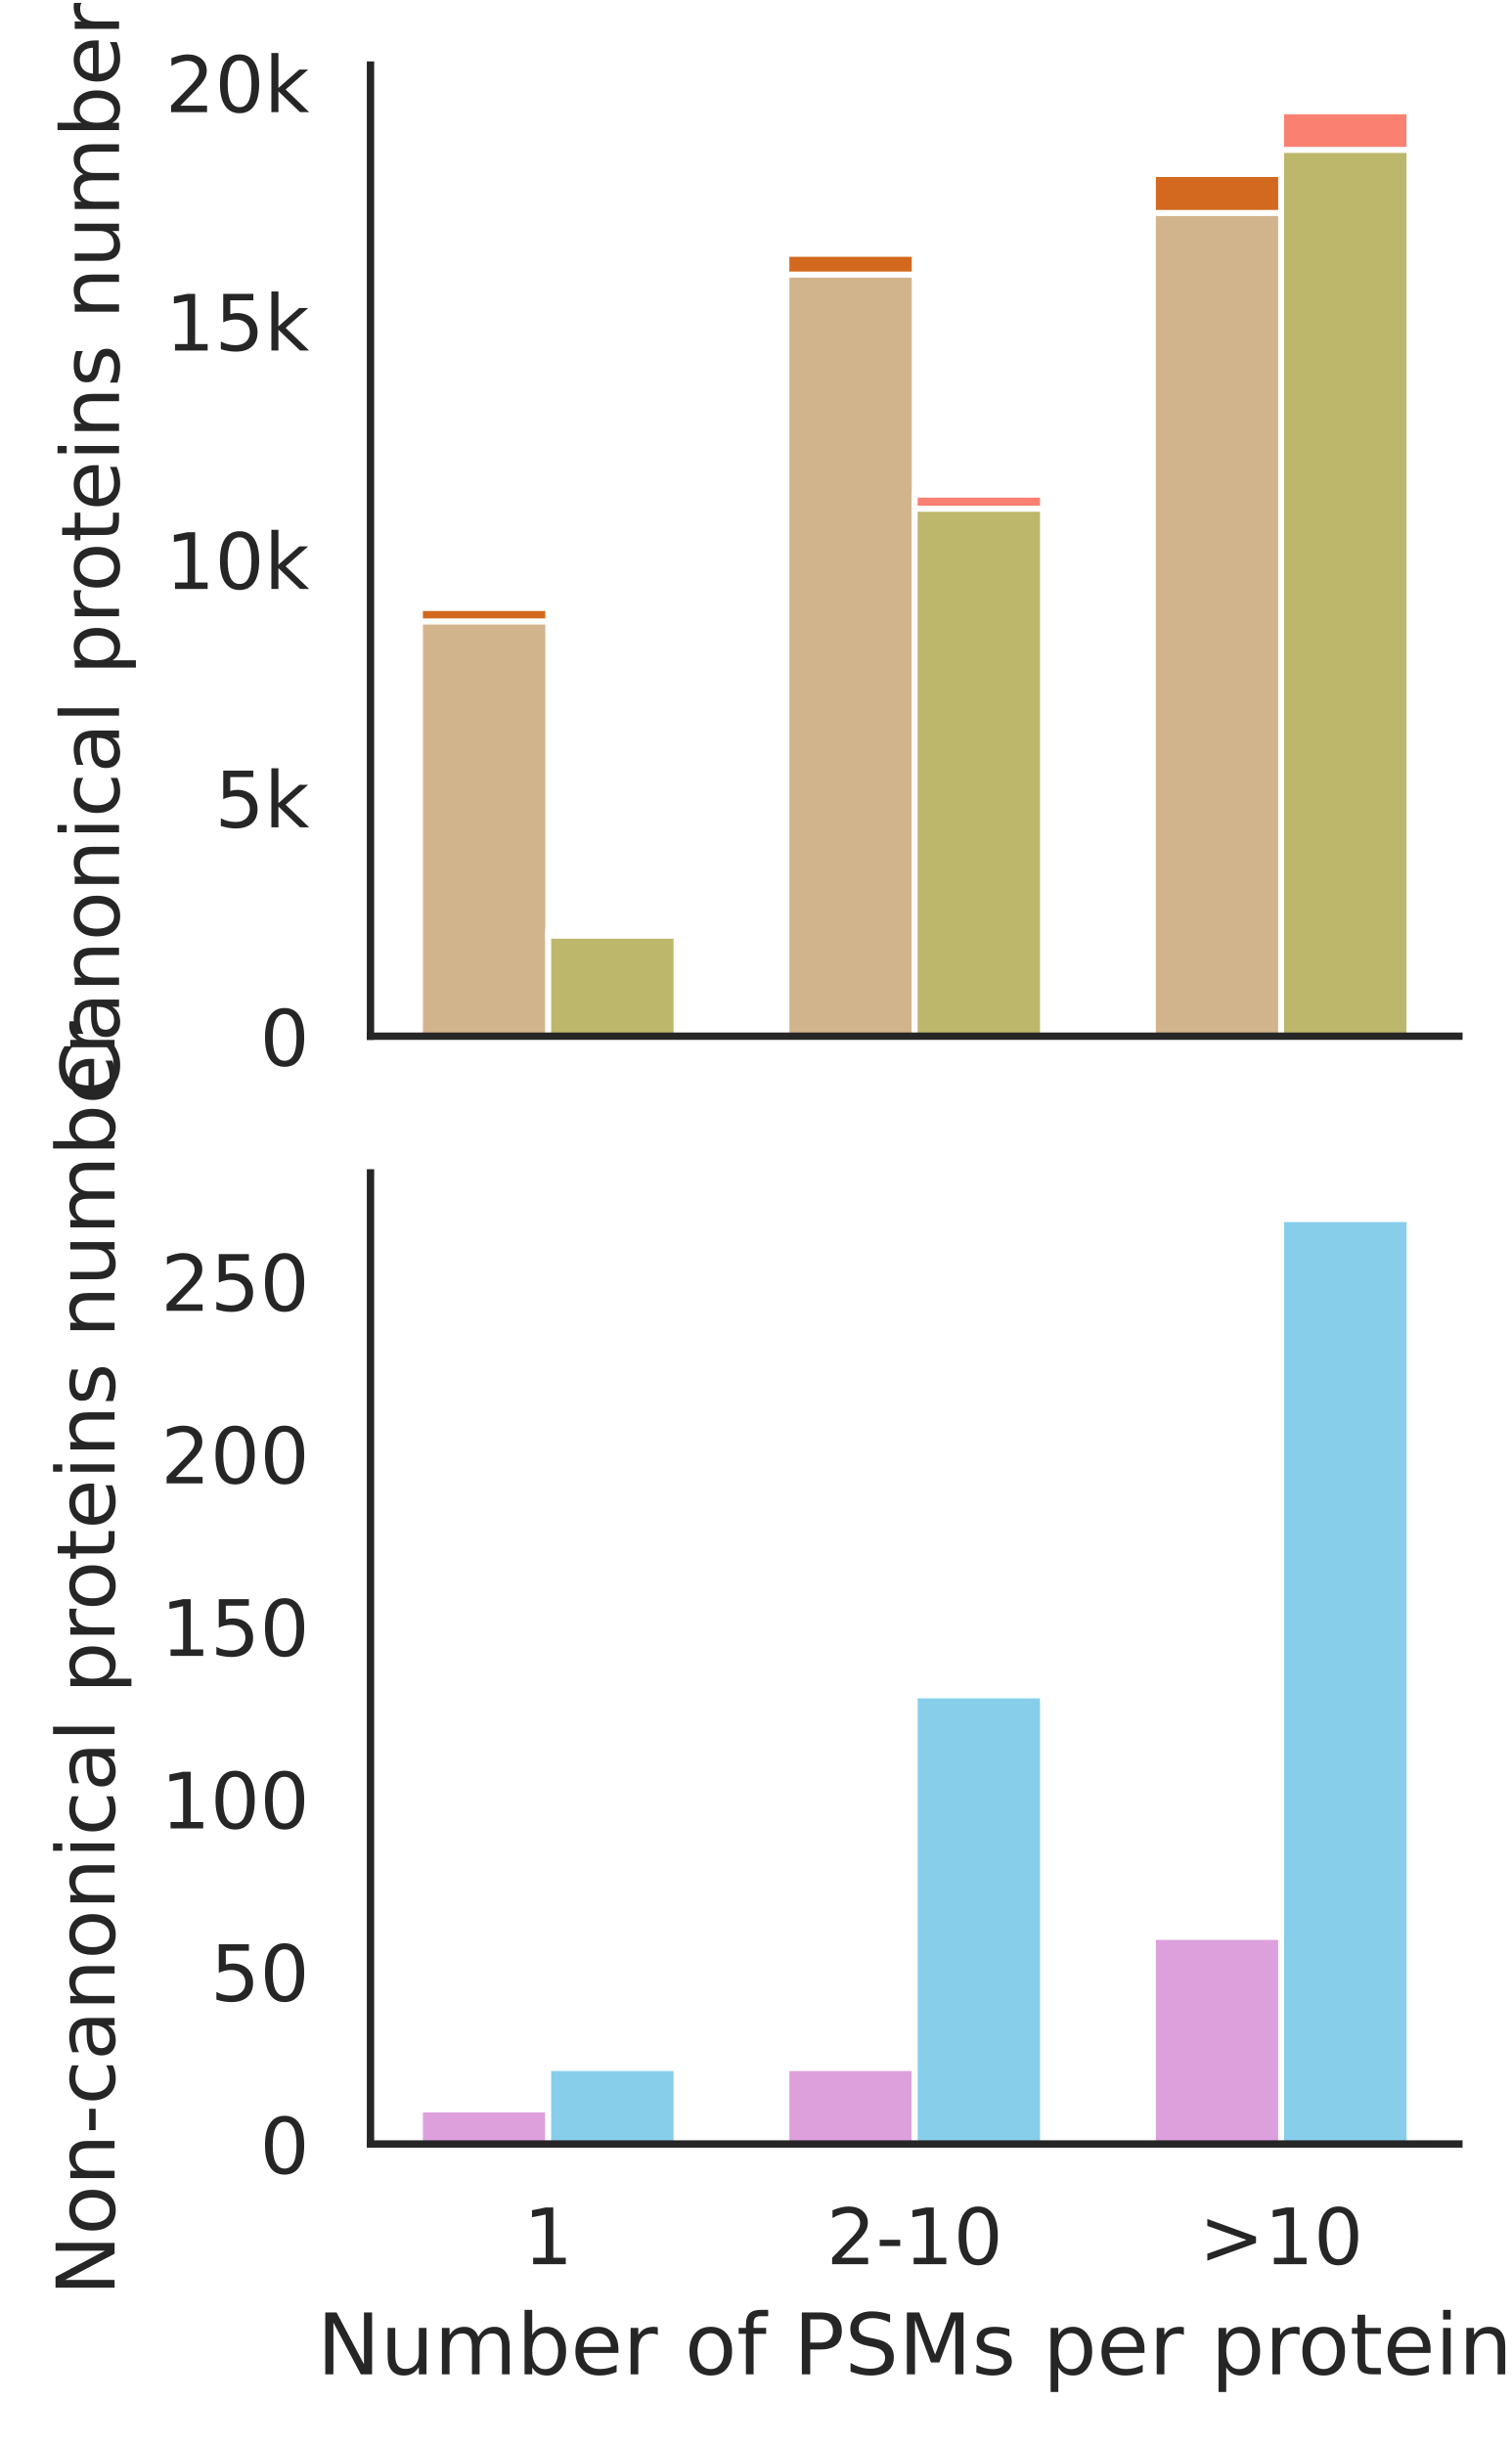
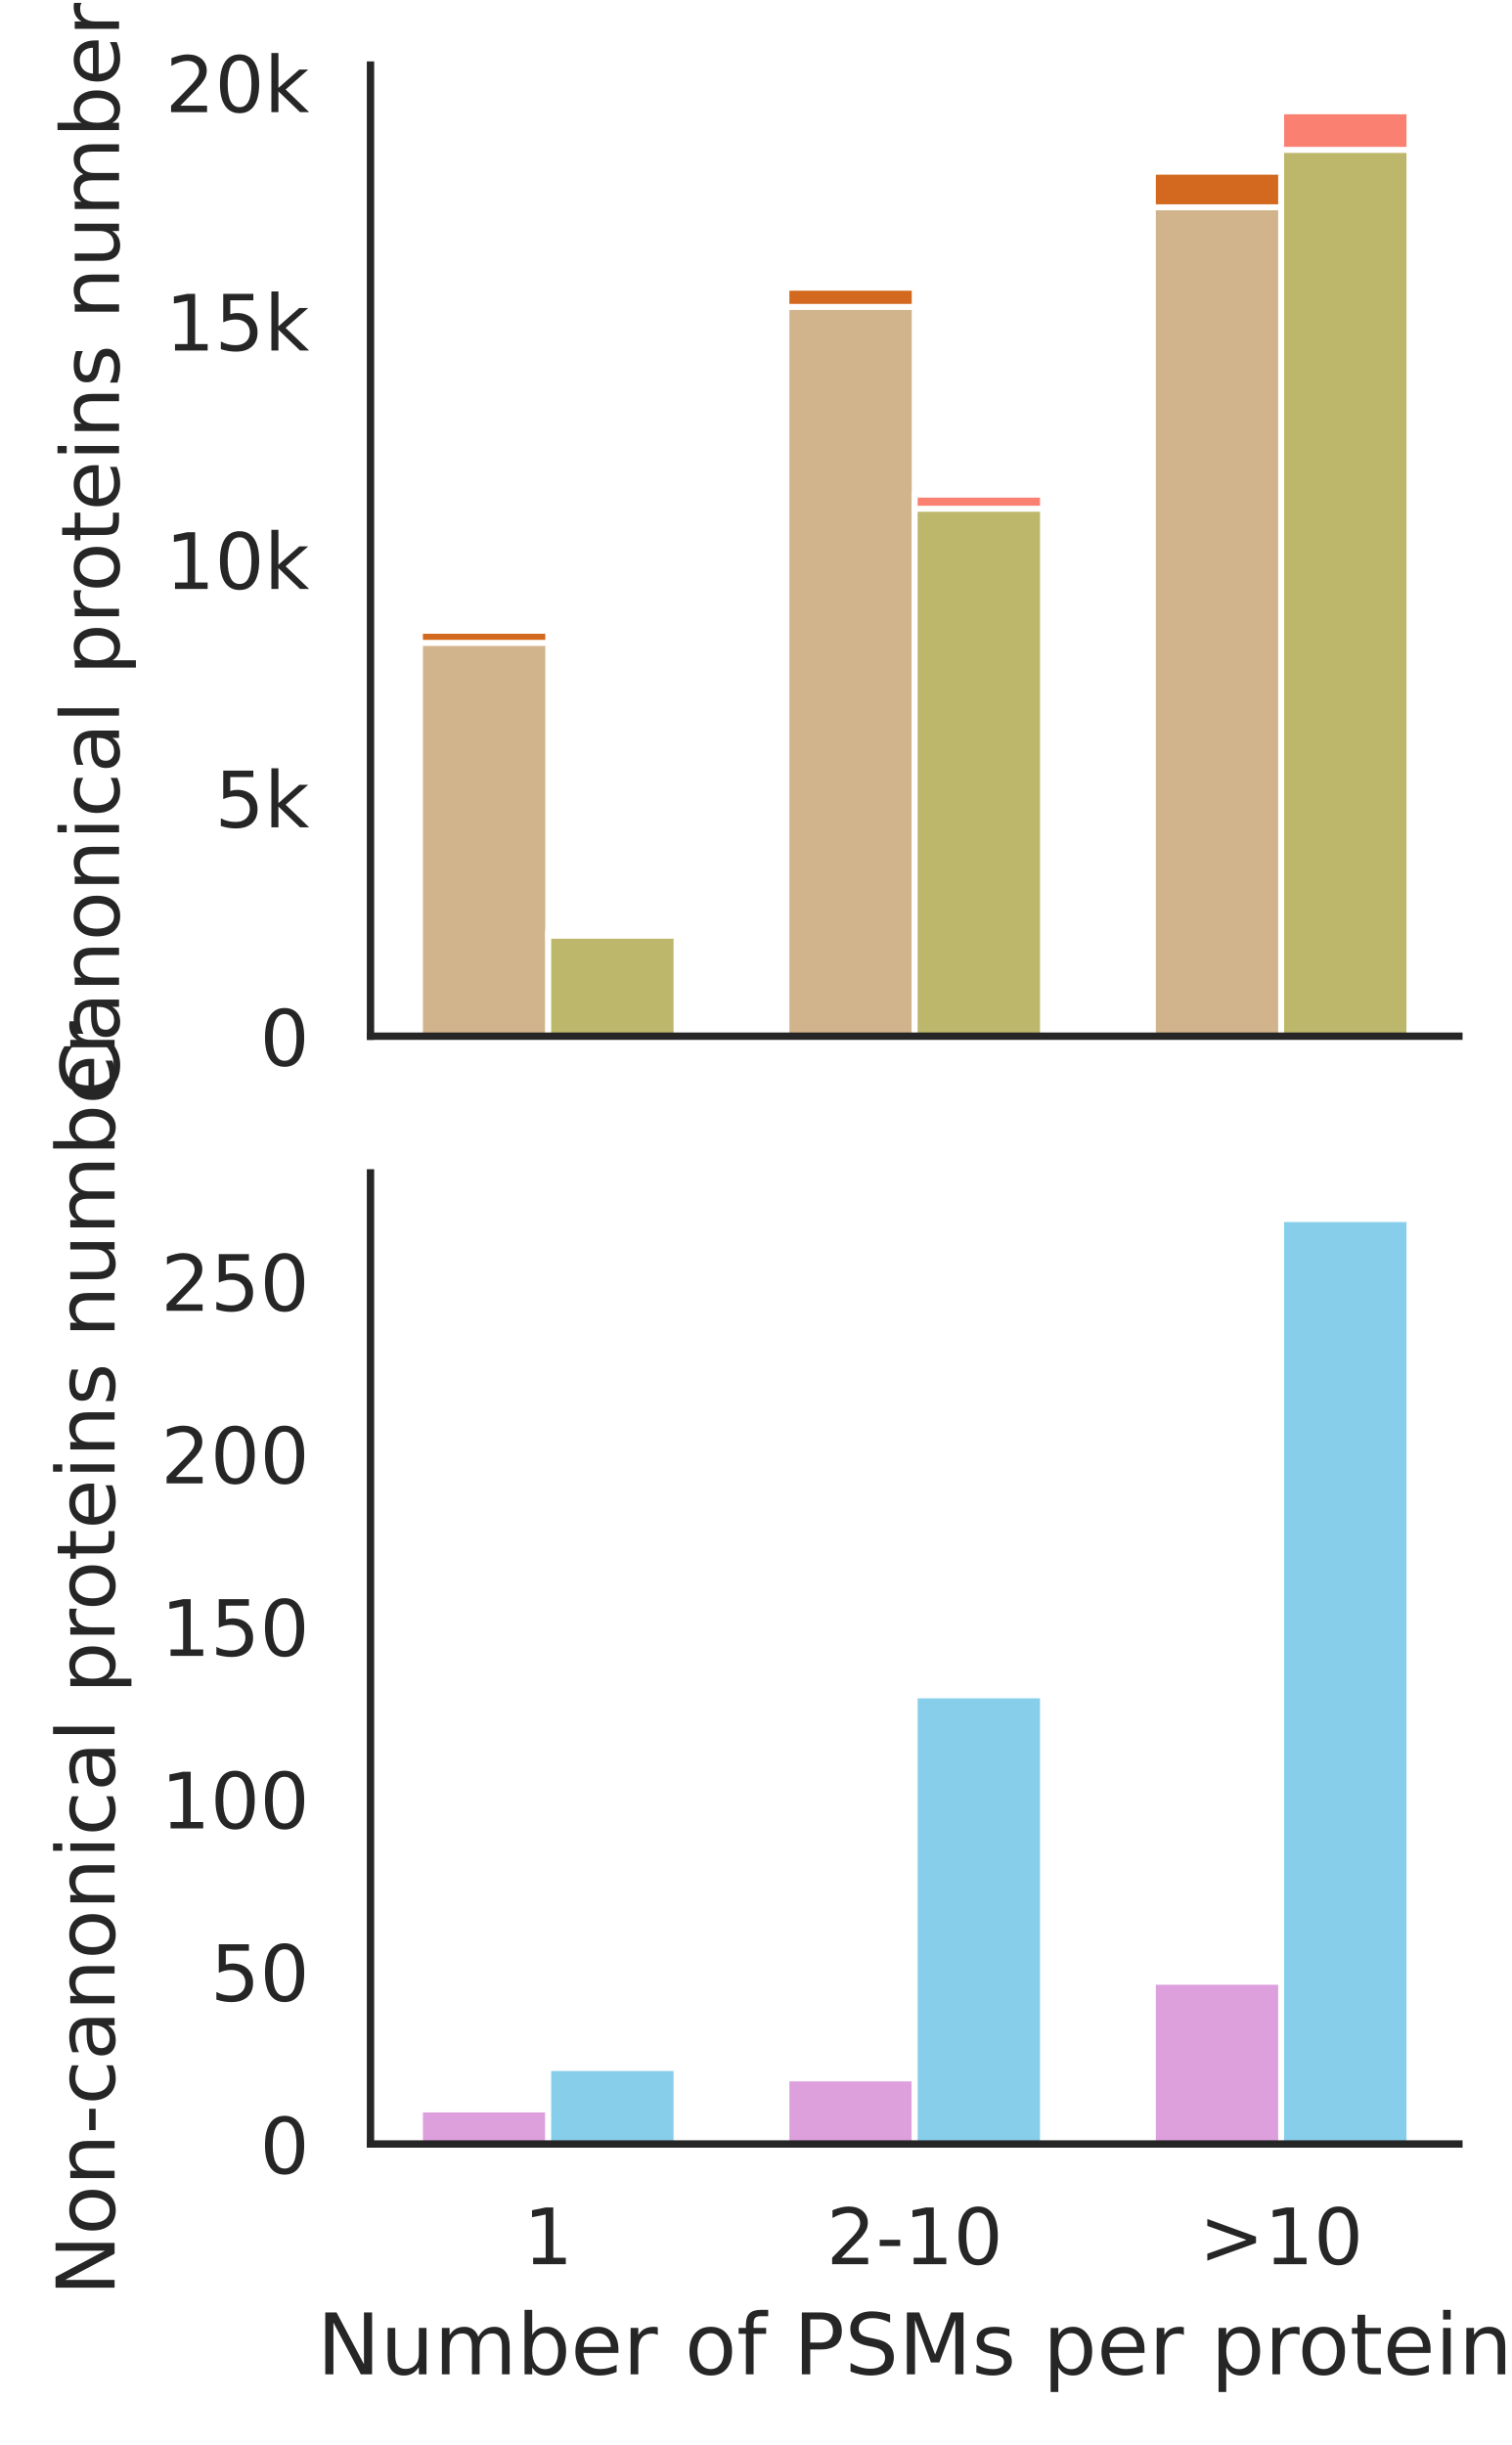
<svg xmlns="http://www.w3.org/2000/svg" xmlns:xlink="http://www.w3.org/1999/xlink" width="205.269pt" height="331.953pt" viewBox="0 0 205.269 331.953" version="1.1">
  <defs>
    <style type="text/css">*{stroke-linejoin: round; stroke-linecap: butt}</style>
  </defs>
  <g id="figure_1">
    <g id="patch_1">
      <path d="M 0 331.953  L 205.269 331.953  L 205.269 0  L 0 0  z " style="fill: #ffffff" />
    </g>
    <g id="axes_1">
      <g id="patch_2">
        <path d="M 50.302 140.68  L 198.069 140.68  L 198.069 8.837  L 50.302 8.837  z " style="fill: #ffffff" />
      </g>
      <g id="matplotlib.axis_1">
        <g id="xtick_1" />
        <g id="xtick_2" />
        <g id="xtick_3" />
      </g>
      <g id="matplotlib.axis_2">
        <g id="ytick_1">
          <g id="text_1">
            <g style="fill: #262626" transform="translate(35.28354 144.6916) scale(0.1056 -0.1056)">
              <defs>
                <path id="DejaVuSans-30" d="M 2034 4250  Q 1547 4250 1301 3770  Q 1056 3291 1056 2328  Q 1056 1369 1301 889  Q 1547 409 2034 409  Q 2525 409 2770 889  Q 3016 1369 3016 2328  Q 3016 3291 2770 3770  Q 2525 4250 2034 4250  z M 2034 4750  Q 2819 4750 3233 4129  Q 3647 3509 3647 2328  Q 3647 1150 3233 529  Q 2819 -91 2034 -91  Q 1250 -91 836 529  Q 422 1150 422 2328  Q 422 3509 836 4129  Q 1250 4750 2034 4750  z " transform="scale(0.015625)" />
              </defs>
              <use xlink:href="#DejaVuSans-30" />
            </g>
          </g>
        </g>
        <g id="ytick_2">
          <g id="text_2">
            <g style="fill: #262626" transform="translate(29.16864 112.3247) scale(0.1056 -0.1056)">
              <defs>
                <path id="DejaVuSans-35" d="M 691 4666  L 3169 4666  L 3169 4134  L 1269 4134  L 1269 2991  Q 1406 3038 1543 3061  Q 1681 3084 1819 3084  Q 2600 3084 3056 2656  Q 3513 2228 3513 1497  Q 3513 744 3044 326  Q 2575 -91 1722 -91  Q 1428 -91 1123 -41  Q 819 9 494 109  L 494 744  Q 775 591 1075 516  Q 1375 441 1709 441  Q 2250 441 2565 725  Q 2881 1009 2881 1497  Q 2881 1984 2565 2268  Q 2250 2553 1709 2553  Q 1456 2553 1204 2497  Q 953 2441 691 2322  L 691 4666  z " transform="scale(0.015625)" />
                <path id="DejaVuSans-6b" d="M 581 4863  L 1159 4863  L 1159 1991  L 2875 3500  L 3609 3500  L 1753 1863  L 3688 0  L 2938 0  L 1159 1709  L 1159 0  L 581 0  L 581 4863  z " transform="scale(0.015625)" />
              </defs>
              <use xlink:href="#DejaVuSans-35" />
              <use xlink:href="#DejaVuSans-6b" transform="translate(63.62305 0)" />
            </g>
          </g>
        </g>
        <g id="ytick_3">
          <g id="text_3">
            <g style="fill: #262626" transform="translate(22.44984 79.95775) scale(0.1056 -0.1056)">
              <defs>
                <path id="DejaVuSans-31" d="M 794 531  L 1825 531  L 1825 4091  L 703 3866  L 703 4441  L 1819 4666  L 2450 4666  L 2450 531  L 3481 531  L 3481 0  L 794 0  L 794 531  z " transform="scale(0.015625)" />
              </defs>
              <use xlink:href="#DejaVuSans-31" />
              <use xlink:href="#DejaVuSans-30" transform="translate(63.62305 0)" />
              <use xlink:href="#DejaVuSans-6b" transform="translate(127.2461 0)" />
            </g>
          </g>
        </g>
        <g id="ytick_4">
          <g id="text_4">
            <g style="fill: #262626" transform="translate(22.44984 47.59085) scale(0.1056 -0.1056)">
              <use xlink:href="#DejaVuSans-31" />
              <use xlink:href="#DejaVuSans-35" transform="translate(63.62305 0)" />
              <use xlink:href="#DejaVuSans-6b" transform="translate(127.2461 0)" />
            </g>
          </g>
        </g>
        <g id="ytick_5">
          <g id="text_5">
            <g style="fill: #262626" transform="translate(22.44984 15.22395) scale(0.1056 -0.1056)">
              <defs>
                <path id="DejaVuSans-32" d="M 1228 531  L 3431 531  L 3431 0  L 469 0  L 469 531  Q 828 903 1448 1529  Q 2069 2156 2228 2338  Q 2531 2678 2651 2914  Q 2772 3150 2772 3378  Q 2772 3750 2511 3984  Q 2250 4219 1831 4219  Q 1534 4219 1204 4116  Q 875 4013 500 3803  L 500 4441  Q 881 4594 1212 4672  Q 1544 4750 1819 4750  Q 2544 4750 2975 4387  Q 3406 4025 3406 3419  Q 3406 3131 3298 2873  Q 3191 2616 2906 2266  Q 2828 2175 2409 1742  Q 1991 1309 1228 531  z " transform="scale(0.015625)" />
              </defs>
              <use xlink:href="#DejaVuSans-32" />
              <use xlink:href="#DejaVuSans-30" transform="translate(63.62305 0)" />
              <use xlink:href="#DejaVuSans-6b" transform="translate(127.2461 0)" />
            </g>
          </g>
        </g>
        <g id="text_6">
          <g style="fill: #262626" transform="translate(16.16218 149.1313) rotate(-90) scale(0.11 -0.11)">
            <defs>
              <path id="DejaVuSans-43" d="M 4122 4306  L 4122 3641  Q 3803 3938 3442 4084  Q 3081 4231 2675 4231  Q 1875 4231 1450 3742  Q 1025 3253 1025 2328  Q 1025 1406 1450 917  Q 1875 428 2675 428  Q 3081 428 3442 575  Q 3803 722 4122 1019  L 4122 359  Q 3791 134 3420 21  Q 3050 -91 2638 -91  Q 1578 -91 968 557  Q 359 1206 359 2328  Q 359 3453 968 4101  Q 1578 4750 2638 4750  Q 3056 4750 3426 4639  Q 3797 4528 4122 4306  z " transform="scale(0.015625)" />
              <path id="DejaVuSans-61" d="M 2194 1759  Q 1497 1759 1228 1600  Q 959 1441 959 1056  Q 959 750 1161 570  Q 1363 391 1709 391  Q 2188 391 2477 730  Q 2766 1069 2766 1631  L 2766 1759  L 2194 1759  z M 3341 1997  L 3341 0  L 2766 0  L 2766 531  Q 2569 213 2275 61  Q 1981 -91 1556 -91  Q 1019 -91 701 211  Q 384 513 384 1019  Q 384 1609 779 1909  Q 1175 2209 1959 2209  L 2766 2209  L 2766 2266  Q 2766 2663 2505 2880  Q 2244 3097 1772 3097  Q 1472 3097 1187 3025  Q 903 2953 641 2809  L 641 3341  Q 956 3463 1253 3523  Q 1550 3584 1831 3584  Q 2591 3584 2966 3190  Q 3341 2797 3341 1997  z " transform="scale(0.015625)" />
              <path id="DejaVuSans-6e" d="M 3513 2113  L 3513 0  L 2938 0  L 2938 2094  Q 2938 2591 2744 2837  Q 2550 3084 2163 3084  Q 1697 3084 1428 2787  Q 1159 2491 1159 1978  L 1159 0  L 581 0  L 581 3500  L 1159 3500  L 1159 2956  Q 1366 3272 1645 3428  Q 1925 3584 2291 3584  Q 2894 3584 3203 3211  Q 3513 2838 3513 2113  z " transform="scale(0.015625)" />
              <path id="DejaVuSans-6f" d="M 1959 3097  Q 1497 3097 1228 2736  Q 959 2375 959 1747  Q 959 1119 1226 758  Q 1494 397 1959 397  Q 2419 397 2687 759  Q 2956 1122 2956 1747  Q 2956 2369 2687 2733  Q 2419 3097 1959 3097  z M 1959 3584  Q 2709 3584 3137 3096  Q 3566 2609 3566 1747  Q 3566 888 3137 398  Q 2709 -91 1959 -91  Q 1206 -91 779 398  Q 353 888 353 1747  Q 353 2609 779 3096  Q 1206 3584 1959 3584  z " transform="scale(0.015625)" />
              <path id="DejaVuSans-69" d="M 603 3500  L 1178 3500  L 1178 0  L 603 0  L 603 3500  z M 603 4863  L 1178 4863  L 1178 4134  L 603 4134  L 603 4863  z " transform="scale(0.015625)" />
              <path id="DejaVuSans-63" d="M 3122 3366  L 3122 2828  Q 2878 2963 2633 3030  Q 2388 3097 2138 3097  Q 1578 3097 1268 2742  Q 959 2388 959 1747  Q 959 1106 1268 751  Q 1578 397 2138 397  Q 2388 397 2633 464  Q 2878 531 3122 666  L 3122 134  Q 2881 22 2623 -34  Q 2366 -91 2075 -91  Q 1284 -91 818 406  Q 353 903 353 1747  Q 353 2603 823 3093  Q 1294 3584 2113 3584  Q 2378 3584 2631 3529  Q 2884 3475 3122 3366  z " transform="scale(0.015625)" />
              <path id="DejaVuSans-6c" d="M 603 4863  L 1178 4863  L 1178 0  L 603 0  L 603 4863  z " transform="scale(0.015625)" />
              <path id="DejaVuSans-20" transform="scale(0.015625)" />
              <path id="DejaVuSans-70" d="M 1159 525  L 1159 -1331  L 581 -1331  L 581 3500  L 1159 3500  L 1159 2969  Q 1341 3281 1617 3432  Q 1894 3584 2278 3584  Q 2916 3584 3314 3078  Q 3713 2572 3713 1747  Q 3713 922 3314 415  Q 2916 -91 2278 -91  Q 1894 -91 1617 61  Q 1341 213 1159 525  z M 3116 1747  Q 3116 2381 2855 2742  Q 2594 3103 2138 3103  Q 1681 3103 1420 2742  Q 1159 2381 1159 1747  Q 1159 1113 1420 752  Q 1681 391 2138 391  Q 2594 391 2855 752  Q 3116 1113 3116 1747  z " transform="scale(0.015625)" />
              <path id="DejaVuSans-72" d="M 2631 2963  Q 2534 3019 2420 3045  Q 2306 3072 2169 3072  Q 1681 3072 1420 2755  Q 1159 2438 1159 1844  L 1159 0  L 581 0  L 581 3500  L 1159 3500  L 1159 2956  Q 1341 3275 1631 3429  Q 1922 3584 2338 3584  Q 2397 3584 2469 3576  Q 2541 3569 2628 3553  L 2631 2963  z " transform="scale(0.015625)" />
              <path id="DejaVuSans-74" d="M 1172 4494  L 1172 3500  L 2356 3500  L 2356 3053  L 1172 3053  L 1172 1153  Q 1172 725 1289 603  Q 1406 481 1766 481  L 2356 481  L 2356 0  L 1766 0  Q 1100 0 847 248  Q 594 497 594 1153  L 594 3053  L 172 3053  L 172 3500  L 594 3500  L 594 4494  L 1172 4494  z " transform="scale(0.015625)" />
              <path id="DejaVuSans-65" d="M 3597 1894  L 3597 1613  L 953 1613  Q 991 1019 1311 708  Q 1631 397 2203 397  Q 2534 397 2845 478  Q 3156 559 3463 722  L 3463 178  Q 3153 47 2828 -22  Q 2503 -91 2169 -91  Q 1331 -91 842 396  Q 353 884 353 1716  Q 353 2575 817 3079  Q 1281 3584 2069 3584  Q 2775 3584 3186 3129  Q 3597 2675 3597 1894  z M 3022 2063  Q 3016 2534 2758 2815  Q 2500 3097 2075 3097  Q 1594 3097 1305 2825  Q 1016 2553 972 2059  L 3022 2063  z " transform="scale(0.015625)" />
              <path id="DejaVuSans-73" d="M 2834 3397  L 2834 2853  Q 2591 2978 2328 3040  Q 2066 3103 1784 3103  Q 1356 3103 1142 2972  Q 928 2841 928 2578  Q 928 2378 1081 2264  Q 1234 2150 1697 2047  L 1894 2003  Q 2506 1872 2764 1633  Q 3022 1394 3022 966  Q 3022 478 2636 193  Q 2250 -91 1575 -91  Q 1294 -91 989 -36  Q 684 19 347 128  L 347 722  Q 666 556 975 473  Q 1284 391 1588 391  Q 1994 391 2212 530  Q 2431 669 2431 922  Q 2431 1156 2273 1281  Q 2116 1406 1581 1522  L 1381 1569  Q 847 1681 609 1914  Q 372 2147 372 2553  Q 372 3047 722 3315  Q 1072 3584 1716 3584  Q 2034 3584 2315 3537  Q 2597 3491 2834 3397  z " transform="scale(0.015625)" />
              <path id="DejaVuSans-75" d="M 544 1381  L 544 3500  L 1119 3500  L 1119 1403  Q 1119 906 1312 657  Q 1506 409 1894 409  Q 2359 409 2629 706  Q 2900 1003 2900 1516  L 2900 3500  L 3475 3500  L 3475 0  L 2900 0  L 2900 538  Q 2691 219 2414 64  Q 2138 -91 1772 -91  Q 1169 -91 856 284  Q 544 659 544 1381  z M 1991 3584  L 1991 3584  z " transform="scale(0.015625)" />
              <path id="DejaVuSans-6d" d="M 3328 2828  Q 3544 3216 3844 3400  Q 4144 3584 4550 3584  Q 5097 3584 5394 3201  Q 5691 2819 5691 2113  L 5691 0  L 5113 0  L 5113 2094  Q 5113 2597 4934 2840  Q 4756 3084 4391 3084  Q 3944 3084 3684 2787  Q 3425 2491 3425 1978  L 3425 0  L 2847 0  L 2847 2094  Q 2847 2600 2669 2842  Q 2491 3084 2119 3084  Q 1678 3084 1418 2786  Q 1159 2488 1159 1978  L 1159 0  L 581 0  L 581 3500  L 1159 3500  L 1159 2956  Q 1356 3278 1631 3431  Q 1906 3584 2284 3584  Q 2666 3584 2933 3390  Q 3200 3197 3328 2828  z " transform="scale(0.015625)" />
              <path id="DejaVuSans-62" d="M 3116 1747  Q 3116 2381 2855 2742  Q 2594 3103 2138 3103  Q 1681 3103 1420 2742  Q 1159 2381 1159 1747  Q 1159 1113 1420 752  Q 1681 391 2138 391  Q 2594 391 2855 752  Q 3116 1113 3116 1747  z M 1159 2969  Q 1341 3281 1617 3432  Q 1894 3584 2278 3584  Q 2916 3584 3314 3078  Q 3713 2572 3713 1747  Q 3713 922 3314 415  Q 2916 -91 2278 -91  Q 1894 -91 1617 61  Q 1341 213 1159 525  L 1159 0  L 581 0  L 581 4863  L 1159 4863  L 1159 2969  z " transform="scale(0.015625)" />
            </defs>
            <use xlink:href="#DejaVuSans-43" />
            <use xlink:href="#DejaVuSans-61" transform="translate(69.82422 0)" />
            <use xlink:href="#DejaVuSans-6e" transform="translate(131.1035 0)" />
            <use xlink:href="#DejaVuSans-6f" transform="translate(194.4824 0)" />
            <use xlink:href="#DejaVuSans-6e" transform="translate(255.6641 0)" />
            <use xlink:href="#DejaVuSans-69" transform="translate(319.043 0)" />
            <use xlink:href="#DejaVuSans-63" transform="translate(346.8262 0)" />
            <use xlink:href="#DejaVuSans-61" transform="translate(401.8066 0)" />
            <use xlink:href="#DejaVuSans-6c" transform="translate(463.0859 0)" />
            <use xlink:href="#DejaVuSans-20" transform="translate(490.8691 0)" />
            <use xlink:href="#DejaVuSans-70" transform="translate(522.6562 0)" />
            <use xlink:href="#DejaVuSans-72" transform="translate(586.1328 0)" />
            <use xlink:href="#DejaVuSans-6f" transform="translate(624.9961 0)" />
            <use xlink:href="#DejaVuSans-74" transform="translate(686.1777 0)" />
            <use xlink:href="#DejaVuSans-65" transform="translate(725.3867 0)" />
            <use xlink:href="#DejaVuSans-69" transform="translate(786.9102 0)" />
            <use xlink:href="#DejaVuSans-6e" transform="translate(814.6934 0)" />
            <use xlink:href="#DejaVuSans-73" transform="translate(878.0723 0)" />
            <use xlink:href="#DejaVuSans-20" transform="translate(930.1719 0)" />
            <use xlink:href="#DejaVuSans-6e" transform="translate(961.959 0)" />
            <use xlink:href="#DejaVuSans-75" transform="translate(1025.338 0)" />
            <use xlink:href="#DejaVuSans-6d" transform="translate(1088.717 0)" />
            <use xlink:href="#DejaVuSans-62" transform="translate(1186.129 0)" />
            <use xlink:href="#DejaVuSans-65" transform="translate(1249.605 0)" />
            <use xlink:href="#DejaVuSans-72" transform="translate(1311.129 0)" />
          </g>
        </g>
      </g>
      <g id="patch_3">
-         <path d="M 57.019 140.68  L 74.433 140.68  L 74.433 84.361  L 57.019 84.361  z " clip-path="url(#p0928ac7bc2)" style="fill: #d2b48c; stroke: #ffffff; stroke-width: 0.8; stroke-linejoin: miter" />
+         <path d="M 57.019 140.68  L 74.433 140.68  L 74.433 87.274  L 57.019 87.274  z " clip-path="url(#p2dbc63930d)" style="fill: #d2b48c; stroke: #ffffff; stroke-width: 0.8; stroke-linejoin: miter" />
      </g>
      <g id="patch_4">
-         <path d="M 106.772 140.68  L 124.186 140.68  L 124.186 37.274  L 106.772 37.274  z " clip-path="url(#p0928ac7bc2)" style="fill: #d2b48c; stroke: #ffffff; stroke-width: 0.8; stroke-linejoin: miter" />
+         <path d="M 106.772 140.68  L 124.186 140.68  L 124.186 41.663  L 106.772 41.663  z " clip-path="url(#p2dbc63930d)" style="fill: #d2b48c; stroke: #ffffff; stroke-width: 0.8; stroke-linejoin: miter" />
      </g>
      <g id="patch_5">
-         <path d="M 156.525 140.68  L 173.939 140.68  L 173.939 28.904  L 156.525 28.904  z " clip-path="url(#p0928ac7bc2)" style="fill: #d2b48c; stroke: #ffffff; stroke-width: 0.8; stroke-linejoin: miter" />
+         <path d="M 156.525 140.68  L 173.939 140.68  L 173.939 28.14  L 156.525 28.14  z " clip-path="url(#p2dbc63930d)" style="fill: #d2b48c; stroke: #ffffff; stroke-width: 0.8; stroke-linejoin: miter" />
      </g>
      <g id="patch_6">
-         <path d="M 57.019 84.361  L 74.433 84.361  L 74.433 82.555  L 57.019 82.555  z " clip-path="url(#p0928ac7bc2)" style="fill: #d2691e; stroke: #ffffff; stroke-width: 0.8; stroke-linejoin: miter" />
+         <path d="M 57.019 87.274  L 74.433 87.274  L 74.433 85.643  L 57.019 85.643  z " clip-path="url(#p2dbc63930d)" style="fill: #d2691e; stroke: #ffffff; stroke-width: 0.8; stroke-linejoin: miter" />
      </g>
      <g id="patch_7">
-         <path d="M 106.772 37.274  L 124.186 37.274  L 124.186 34.464  L 106.772 34.464  z " clip-path="url(#p0928ac7bc2)" style="fill: #d2691e; stroke: #ffffff; stroke-width: 0.8; stroke-linejoin: miter" />
+         <path d="M 106.772 41.663  L 124.186 41.663  L 124.186 39.067  L 106.772 39.067  z " clip-path="url(#p2dbc63930d)" style="fill: #d2691e; stroke: #ffffff; stroke-width: 0.8; stroke-linejoin: miter" />
      </g>
      <g id="patch_8">
-         <path d="M 156.525 28.904  L 173.939 28.904  L 173.939 23.634  L 156.525 23.634  z " clip-path="url(#p0928ac7bc2)" style="fill: #d2691e; stroke: #ffffff; stroke-width: 0.8; stroke-linejoin: miter" />
+         <path d="M 156.525 28.14  L 173.939 28.14  L 173.939 23.317  L 156.525 23.317  z " clip-path="url(#p2dbc63930d)" style="fill: #d2691e; stroke: #ffffff; stroke-width: 0.8; stroke-linejoin: miter" />
      </g>
      <g id="patch_9">
-         <path d="M 74.433 140.68  L 91.846 140.68  L 91.846 127.014  L 74.433 127.014  z " clip-path="url(#p0928ac7bc2)" style="fill: #bdb76b; stroke: #ffffff; stroke-width: 0.8; stroke-linejoin: miter" />
+         <path d="M 74.433 140.68  L 91.846 140.68  L 91.846 127.014  L 74.433 127.014  z " clip-path="url(#p2dbc63930d)" style="fill: #bdb76b; stroke: #ffffff; stroke-width: 0.8; stroke-linejoin: miter" />
      </g>
      <g id="patch_10">
-         <path d="M 124.186 140.68  L 141.599 140.68  L 141.599 69.065  L 124.186 69.065  z " clip-path="url(#p0928ac7bc2)" style="fill: #bdb76b; stroke: #ffffff; stroke-width: 0.8; stroke-linejoin: miter" />
+         <path d="M 124.186 140.68  L 141.599 140.68  L 141.599 69.065  L 124.186 69.065  z " clip-path="url(#p2dbc63930d)" style="fill: #bdb76b; stroke: #ffffff; stroke-width: 0.8; stroke-linejoin: miter" />
      </g>
      <g id="patch_11">
-         <path d="M 173.939 140.68  L 191.352 140.68  L 191.352 20.339  L 173.939 20.339  z " clip-path="url(#p0928ac7bc2)" style="fill: #bdb76b; stroke: #ffffff; stroke-width: 0.8; stroke-linejoin: miter" />
+         <path d="M 173.939 140.68  L 191.352 140.68  L 191.352 20.339  L 173.939 20.339  z " clip-path="url(#p2dbc63930d)" style="fill: #bdb76b; stroke: #ffffff; stroke-width: 0.8; stroke-linejoin: miter" />
      </g>
      <g id="patch_12">
-         <path d="M 74.433 127.014  L 91.846 127.014  L 91.846 126.6  L 74.433 126.6  z " clip-path="url(#p0928ac7bc2)" style="fill: #fa8072; stroke: #ffffff; stroke-width: 0.8; stroke-linejoin: miter" />
+         <path d="M 74.433 127.014  L 91.846 127.014  L 91.846 126.6  L 74.433 126.6  z " clip-path="url(#p2dbc63930d)" style="fill: #fa8072; stroke: #ffffff; stroke-width: 0.8; stroke-linejoin: miter" />
      </g>
      <g id="patch_13">
-         <path d="M 124.186 69.065  L 141.599 69.065  L 141.599 67.161  L 124.186 67.161  z " clip-path="url(#p0928ac7bc2)" style="fill: #fa8072; stroke: #ffffff; stroke-width: 0.8; stroke-linejoin: miter" />
+         <path d="M 124.186 69.065  L 141.599 69.065  L 141.599 67.161  L 124.186 67.161  z " clip-path="url(#p2dbc63930d)" style="fill: #fa8072; stroke: #ffffff; stroke-width: 0.8; stroke-linejoin: miter" />
      </g>
      <g id="patch_14">
-         <path d="M 173.939 20.339  L 191.352 20.339  L 191.352 15.115  L 173.939 15.115  z " clip-path="url(#p0928ac7bc2)" style="fill: #fa8072; stroke: #ffffff; stroke-width: 0.8; stroke-linejoin: miter" />
+         <path d="M 173.939 20.339  L 191.352 20.339  L 191.352 15.115  L 173.939 15.115  z " clip-path="url(#p2dbc63930d)" style="fill: #fa8072; stroke: #ffffff; stroke-width: 0.8; stroke-linejoin: miter" />
      </g>
      <g id="patch_15">
        <path d="M 50.302 140.68  L 50.302 8.837  " style="fill: none; stroke: #262626; stroke-linejoin: miter; stroke-linecap: square" />
      </g>
      <g id="patch_16">
        <path d="M 50.302 140.68  L 198.069 140.68  " style="fill: none; stroke: #262626; stroke-linejoin: miter; stroke-linecap: square" />
      </g>
    </g>
    <g id="axes_2">
      <g id="patch_17">
        <path d="M 50.302 291.084  L 198.069 291.084  L 198.069 159.241  L 50.302 159.241  z " style="fill: #ffffff" />
      </g>
      <g id="matplotlib.axis_3">
        <g id="xtick_4">
          <g id="text_7">
            <g style="fill: #262626" transform="translate(71.07321 307.4075) scale(0.1056 -0.1056)">
              <use xlink:href="#DejaVuSans-31" />
            </g>
          </g>
        </g>
        <g id="xtick_5">
          <g id="text_8">
            <g style="fill: #262626" transform="translate(112.2026 307.4075) scale(0.1056 -0.1056)">
              <defs>
                <path id="DejaVuSans-2d" d="M 313 2009  L 1997 2009  L 1997 1497  L 313 1497  L 313 2009  z " transform="scale(0.015625)" />
              </defs>
              <use xlink:href="#DejaVuSans-32" />
              <use xlink:href="#DejaVuSans-2d" transform="translate(63.62305 0)" />
              <use xlink:href="#DejaVuSans-31" transform="translate(99.70703 0)" />
              <use xlink:href="#DejaVuSans-30" transform="translate(163.3301 0)" />
            </g>
          </g>
        </g>
        <g id="xtick_6">
          <g id="text_9">
            <g style="fill: #262626" transform="translate(162.7956 307.4075) scale(0.1056 -0.1056)">
              <defs>
                <path id="DejaVuSans-3e" d="M 678 3150  L 678 3719  L 4684 2266  L 4684 1747  L 678 294  L 678 863  L 3897 2003  L 678 3150  z " transform="scale(0.015625)" />
              </defs>
              <use xlink:href="#DejaVuSans-3e" />
              <use xlink:href="#DejaVuSans-31" transform="translate(83.78906 0)" />
              <use xlink:href="#DejaVuSans-30" transform="translate(147.4121 0)" />
            </g>
          </g>
        </g>
        <g id="text_10">
          <g style="fill: #262626" transform="translate(43.03094 322.357) scale(0.1152 -0.1152)">
            <defs>
              <path id="DejaVuSans-4e" d="M 628 4666  L 1478 4666  L 3547 763  L 3547 4666  L 4159 4666  L 4159 0  L 3309 0  L 1241 3903  L 1241 0  L 628 0  L 628 4666  z " transform="scale(0.015625)" />
              <path id="DejaVuSans-66" d="M 2375 4863  L 2375 4384  L 1825 4384  Q 1516 4384 1395 4259  Q 1275 4134 1275 3809  L 1275 3500  L 2222 3500  L 2222 3053  L 1275 3053  L 1275 0  L 697 0  L 697 3053  L 147 3053  L 147 3500  L 697 3500  L 697 3744  Q 697 4328 969 4595  Q 1241 4863 1831 4863  L 2375 4863  z " transform="scale(0.015625)" />
              <path id="DejaVuSans-50" d="M 1259 4147  L 1259 2394  L 2053 2394  Q 2494 2394 2734 2622  Q 2975 2850 2975 3272  Q 2975 3691 2734 3919  Q 2494 4147 2053 4147  L 1259 4147  z M 628 4666  L 2053 4666  Q 2838 4666 3239 4311  Q 3641 3956 3641 3272  Q 3641 2581 3239 2228  Q 2838 1875 2053 1875  L 1259 1875  L 1259 0  L 628 0  L 628 4666  z " transform="scale(0.015625)" />
              <path id="DejaVuSans-53" d="M 3425 4513  L 3425 3897  Q 3066 4069 2747 4153  Q 2428 4238 2131 4238  Q 1616 4238 1336 4038  Q 1056 3838 1056 3469  Q 1056 3159 1242 3001  Q 1428 2844 1947 2747  L 2328 2669  Q 3034 2534 3370 2195  Q 3706 1856 3706 1288  Q 3706 609 3251 259  Q 2797 -91 1919 -91  Q 1588 -91 1214 -16  Q 841 59 441 206  L 441 856  Q 825 641 1194 531  Q 1563 422 1919 422  Q 2459 422 2753 634  Q 3047 847 3047 1241  Q 3047 1584 2836 1778  Q 2625 1972 2144 2069  L 1759 2144  Q 1053 2284 737 2584  Q 422 2884 422 3419  Q 422 4038 858 4394  Q 1294 4750 2059 4750  Q 2388 4750 2728 4690  Q 3069 4631 3425 4513  z " transform="scale(0.015625)" />
              <path id="DejaVuSans-4d" d="M 628 4666  L 1569 4666  L 2759 1491  L 3956 4666  L 4897 4666  L 4897 0  L 4281 0  L 4281 4097  L 3078 897  L 2444 897  L 1241 4097  L 1241 0  L 628 0  L 628 4666  z " transform="scale(0.015625)" />
            </defs>
            <use xlink:href="#DejaVuSans-4e" />
            <use xlink:href="#DejaVuSans-75" transform="translate(74.80469 0)" />
            <use xlink:href="#DejaVuSans-6d" transform="translate(138.1836 0)" />
            <use xlink:href="#DejaVuSans-62" transform="translate(235.5957 0)" />
            <use xlink:href="#DejaVuSans-65" transform="translate(299.0723 0)" />
            <use xlink:href="#DejaVuSans-72" transform="translate(360.5957 0)" />
            <use xlink:href="#DejaVuSans-20" transform="translate(401.709 0)" />
            <use xlink:href="#DejaVuSans-6f" transform="translate(433.4961 0)" />
            <use xlink:href="#DejaVuSans-66" transform="translate(494.6777 0)" />
            <use xlink:href="#DejaVuSans-20" transform="translate(529.8828 0)" />
            <use xlink:href="#DejaVuSans-50" transform="translate(561.6699 0)" />
            <use xlink:href="#DejaVuSans-53" transform="translate(621.9727 0)" />
            <use xlink:href="#DejaVuSans-4d" transform="translate(685.4492 0)" />
            <use xlink:href="#DejaVuSans-73" transform="translate(771.7285 0)" />
            <use xlink:href="#DejaVuSans-20" transform="translate(823.8281 0)" />
            <use xlink:href="#DejaVuSans-70" transform="translate(855.6152 0)" />
            <use xlink:href="#DejaVuSans-65" transform="translate(919.0918 0)" />
            <use xlink:href="#DejaVuSans-72" transform="translate(980.6152 0)" />
            <use xlink:href="#DejaVuSans-20" transform="translate(1021.729 0)" />
            <use xlink:href="#DejaVuSans-70" transform="translate(1053.516 0)" />
            <use xlink:href="#DejaVuSans-72" transform="translate(1116.992 0)" />
            <use xlink:href="#DejaVuSans-6f" transform="translate(1155.855 0)" />
            <use xlink:href="#DejaVuSans-74" transform="translate(1217.037 0)" />
            <use xlink:href="#DejaVuSans-65" transform="translate(1256.246 0)" />
            <use xlink:href="#DejaVuSans-69" transform="translate(1317.77 0)" />
            <use xlink:href="#DejaVuSans-6e" transform="translate(1345.553 0)" />
          </g>
        </g>
      </g>
      <g id="matplotlib.axis_4">
        <g id="ytick_6">
          <g id="text_11">
            <g style="fill: #262626" transform="translate(35.28354 295.0955) scale(0.1056 -0.1056)">
              <use xlink:href="#DejaVuSans-30" />
            </g>
          </g>
        </g>
        <g id="ytick_7">
          <g id="text_12">
            <g style="fill: #262626" transform="translate(28.56474 271.6694) scale(0.1056 -0.1056)">
              <use xlink:href="#DejaVuSans-35" />
              <use xlink:href="#DejaVuSans-30" transform="translate(63.62305 0)" />
            </g>
          </g>
        </g>
        <g id="ytick_8">
          <g id="text_13">
            <g style="fill: #262626" transform="translate(21.84594 248.2432) scale(0.1056 -0.1056)">
              <use xlink:href="#DejaVuSans-31" />
              <use xlink:href="#DejaVuSans-30" transform="translate(63.62305 0)" />
              <use xlink:href="#DejaVuSans-30" transform="translate(127.2461 0)" />
            </g>
          </g>
        </g>
        <g id="ytick_9">
          <g id="text_14">
            <g style="fill: #262626" transform="translate(21.84594 224.8171) scale(0.1056 -0.1056)">
              <use xlink:href="#DejaVuSans-31" />
              <use xlink:href="#DejaVuSans-35" transform="translate(63.62305 0)" />
              <use xlink:href="#DejaVuSans-30" transform="translate(127.2461 0)" />
            </g>
          </g>
        </g>
        <g id="ytick_10">
          <g id="text_15">
            <g style="fill: #262626" transform="translate(21.84594 201.3909) scale(0.1056 -0.1056)">
              <use xlink:href="#DejaVuSans-32" />
              <use xlink:href="#DejaVuSans-30" transform="translate(63.62305 0)" />
              <use xlink:href="#DejaVuSans-30" transform="translate(127.2461 0)" />
            </g>
          </g>
        </g>
        <g id="ytick_11">
          <g id="text_16">
            <g style="fill: #262626" transform="translate(21.84594 177.9648) scale(0.1056 -0.1056)">
              <use xlink:href="#DejaVuSans-32" />
              <use xlink:href="#DejaVuSans-35" transform="translate(63.62305 0)" />
              <use xlink:href="#DejaVuSans-30" transform="translate(127.2461 0)" />
            </g>
          </g>
        </g>
        <g id="text_17">
          <g style="fill: #262626" transform="translate(15.55828 311.6688) rotate(-90) scale(0.11 -0.11)">
            <use xlink:href="#DejaVuSans-4e" />
            <use xlink:href="#DejaVuSans-6f" transform="translate(74.80469 0)" />
            <use xlink:href="#DejaVuSans-6e" transform="translate(135.9863 0)" />
            <use xlink:href="#DejaVuSans-2d" transform="translate(199.3652 0)" />
            <use xlink:href="#DejaVuSans-63" transform="translate(235.4492 0)" />
            <use xlink:href="#DejaVuSans-61" transform="translate(290.4297 0)" />
            <use xlink:href="#DejaVuSans-6e" transform="translate(351.709 0)" />
            <use xlink:href="#DejaVuSans-6f" transform="translate(415.0879 0)" />
            <use xlink:href="#DejaVuSans-6e" transform="translate(476.2695 0)" />
            <use xlink:href="#DejaVuSans-69" transform="translate(539.6484 0)" />
            <use xlink:href="#DejaVuSans-63" transform="translate(567.4316 0)" />
            <use xlink:href="#DejaVuSans-61" transform="translate(622.4121 0)" />
            <use xlink:href="#DejaVuSans-6c" transform="translate(683.6914 0)" />
            <use xlink:href="#DejaVuSans-20" transform="translate(711.4746 0)" />
            <use xlink:href="#DejaVuSans-70" transform="translate(743.2617 0)" />
            <use xlink:href="#DejaVuSans-72" transform="translate(806.7383 0)" />
            <use xlink:href="#DejaVuSans-6f" transform="translate(845.6016 0)" />
            <use xlink:href="#DejaVuSans-74" transform="translate(906.7832 0)" />
            <use xlink:href="#DejaVuSans-65" transform="translate(945.9922 0)" />
            <use xlink:href="#DejaVuSans-69" transform="translate(1007.516 0)" />
            <use xlink:href="#DejaVuSans-6e" transform="translate(1035.299 0)" />
            <use xlink:href="#DejaVuSans-73" transform="translate(1098.678 0)" />
            <use xlink:href="#DejaVuSans-20" transform="translate(1150.777 0)" />
            <use xlink:href="#DejaVuSans-6e" transform="translate(1182.564 0)" />
            <use xlink:href="#DejaVuSans-75" transform="translate(1245.943 0)" />
            <use xlink:href="#DejaVuSans-6d" transform="translate(1309.322 0)" />
            <use xlink:href="#DejaVuSans-62" transform="translate(1406.734 0)" />
            <use xlink:href="#DejaVuSans-65" transform="translate(1470.211 0)" />
            <use xlink:href="#DejaVuSans-72" transform="translate(1531.734 0)" />
          </g>
        </g>
      </g>
      <g id="patch_18">
-         <path d="M 57.019 291.084  L 74.433 291.084  L 74.433 291.084  L 57.019 291.084  z " clip-path="url(#p223fc5229d)" style="fill: #d2b48c; stroke: #ffffff; stroke-width: 0.8; stroke-linejoin: miter" />
+         <path d="M 57.019 291.084  L 74.433 291.084  L 74.433 291.084  L 57.019 291.084  z " clip-path="url(#p65818dd7c1)" style="fill: #d2b48c; stroke: #ffffff; stroke-width: 0.8; stroke-linejoin: miter" />
      </g>
      <g id="patch_19">
-         <path d="M 106.772 291.084  L 124.186 291.084  L 124.186 291.084  L 106.772 291.084  z " clip-path="url(#p223fc5229d)" style="fill: #d2b48c; stroke: #ffffff; stroke-width: 0.8; stroke-linejoin: miter" />
+         <path d="M 106.772 291.084  L 124.186 291.084  L 124.186 291.084  L 106.772 291.084  z " clip-path="url(#p65818dd7c1)" style="fill: #d2b48c; stroke: #ffffff; stroke-width: 0.8; stroke-linejoin: miter" />
      </g>
      <g id="patch_20">
-         <path d="M 156.525 291.084  L 173.939 291.084  L 173.939 291.084  L 156.525 291.084  z " clip-path="url(#p223fc5229d)" style="fill: #d2b48c; stroke: #ffffff; stroke-width: 0.8; stroke-linejoin: miter" />
+         <path d="M 156.525 291.084  L 173.939 291.084  L 173.939 291.084  L 156.525 291.084  z " clip-path="url(#p65818dd7c1)" style="fill: #d2b48c; stroke: #ffffff; stroke-width: 0.8; stroke-linejoin: miter" />
      </g>
      <g id="patch_21">
-         <path d="M 57.019 291.084  L 74.433 291.084  L 74.433 286.398  L 57.019 286.398  z " clip-path="url(#p223fc5229d)" style="fill: #dda0dd; stroke: #ffffff; stroke-width: 0.8; stroke-linejoin: miter" />
+         <path d="M 57.019 291.084  L 74.433 291.084  L 74.433 286.398  L 57.019 286.398  z " clip-path="url(#p65818dd7c1)" style="fill: #dda0dd; stroke: #ffffff; stroke-width: 0.8; stroke-linejoin: miter" />
      </g>
      <g id="patch_22">
-         <path d="M 106.772 291.084  L 124.186 291.084  L 124.186 280.776  L 106.772 280.776  z " clip-path="url(#p223fc5229d)" style="fill: #dda0dd; stroke: #ffffff; stroke-width: 0.8; stroke-linejoin: miter" />
+         <path d="M 106.772 291.084  L 124.186 291.084  L 124.186 282.182  L 106.772 282.182  z " clip-path="url(#p65818dd7c1)" style="fill: #dda0dd; stroke: #ffffff; stroke-width: 0.8; stroke-linejoin: miter" />
      </g>
      <g id="patch_23">
-         <path d="M 156.525 291.084  L 173.939 291.084  L 173.939 262.972  L 156.525 262.972  z " clip-path="url(#p223fc5229d)" style="fill: #dda0dd; stroke: #ffffff; stroke-width: 0.8; stroke-linejoin: miter" />
+         <path d="M 156.525 291.084  L 173.939 291.084  L 173.939 269.063  L 156.525 269.063  z " clip-path="url(#p65818dd7c1)" style="fill: #dda0dd; stroke: #ffffff; stroke-width: 0.8; stroke-linejoin: miter" />
      </g>
      <g id="patch_24">
-         <path d="M 74.433 291.084  L 91.846 291.084  L 91.846 291.084  L 74.433 291.084  z " clip-path="url(#p223fc5229d)" style="fill: #bdb76b; stroke: #ffffff; stroke-width: 0.8; stroke-linejoin: miter" />
+         <path d="M 74.433 291.084  L 91.846 291.084  L 91.846 291.084  L 74.433 291.084  z " clip-path="url(#p65818dd7c1)" style="fill: #bdb76b; stroke: #ffffff; stroke-width: 0.8; stroke-linejoin: miter" />
      </g>
      <g id="patch_25">
-         <path d="M 124.186 291.084  L 141.599 291.084  L 141.599 291.084  L 124.186 291.084  z " clip-path="url(#p223fc5229d)" style="fill: #bdb76b; stroke: #ffffff; stroke-width: 0.8; stroke-linejoin: miter" />
+         <path d="M 124.186 291.084  L 141.599 291.084  L 141.599 291.084  L 124.186 291.084  z " clip-path="url(#p65818dd7c1)" style="fill: #bdb76b; stroke: #ffffff; stroke-width: 0.8; stroke-linejoin: miter" />
      </g>
      <g id="patch_26">
-         <path d="M 173.939 291.084  L 191.352 291.084  L 191.352 291.084  L 173.939 291.084  z " clip-path="url(#p223fc5229d)" style="fill: #bdb76b; stroke: #ffffff; stroke-width: 0.8; stroke-linejoin: miter" />
+         <path d="M 173.939 291.084  L 191.352 291.084  L 191.352 291.084  L 173.939 291.084  z " clip-path="url(#p65818dd7c1)" style="fill: #bdb76b; stroke: #ffffff; stroke-width: 0.8; stroke-linejoin: miter" />
      </g>
      <g id="patch_27">
-         <path d="M 74.433 291.084  L 91.846 291.084  L 91.846 280.776  L 74.433 280.776  z " clip-path="url(#p223fc5229d)" style="fill: #87ceeb; stroke: #ffffff; stroke-width: 0.8; stroke-linejoin: miter" />
+         <path d="M 74.433 291.084  L 91.846 291.084  L 91.846 280.776  L 74.433 280.776  z " clip-path="url(#p65818dd7c1)" style="fill: #87ceeb; stroke: #ffffff; stroke-width: 0.8; stroke-linejoin: miter" />
      </g>
      <g id="patch_28">
-         <path d="M 124.186 291.084  L 141.599 291.084  L 141.599 230.176  L 124.186 230.176  z " clip-path="url(#p223fc5229d)" style="fill: #87ceeb; stroke: #ffffff; stroke-width: 0.8; stroke-linejoin: miter" />
+         <path d="M 124.186 291.084  L 141.599 291.084  L 141.599 230.176  L 124.186 230.176  z " clip-path="url(#p65818dd7c1)" style="fill: #87ceeb; stroke: #ffffff; stroke-width: 0.8; stroke-linejoin: miter" />
      </g>
      <g id="patch_29">
-         <path d="M 173.939 291.084  L 191.352 291.084  L 191.352 165.519  L 173.939 165.519  z " clip-path="url(#p223fc5229d)" style="fill: #87ceeb; stroke: #ffffff; stroke-width: 0.8; stroke-linejoin: miter" />
+         <path d="M 173.939 291.084  L 191.352 291.084  L 191.352 165.519  L 173.939 165.519  z " clip-path="url(#p65818dd7c1)" style="fill: #87ceeb; stroke: #ffffff; stroke-width: 0.8; stroke-linejoin: miter" />
      </g>
      <g id="patch_30">
        <path d="M 50.302 291.084  L 50.302 159.241  " style="fill: none; stroke: #262626; stroke-linejoin: miter; stroke-linecap: square" />
      </g>
      <g id="patch_31">
        <path d="M 50.302 291.084  L 198.069 291.084  " style="fill: none; stroke: #262626; stroke-linejoin: miter; stroke-linecap: square" />
      </g>
    </g>
  </g>
  <defs>
-     <clipPath id="p0928ac7bc2">
+     <clipPath id="p2dbc63930d">
      <rect x="50.302" y="8.837" width="147.767" height="131.842" />
    </clipPath>
-     <clipPath id="p223fc5229d">
+     <clipPath id="p65818dd7c1">
      <rect x="50.302" y="159.241" width="147.767" height="131.842" />
    </clipPath>
  </defs>
</svg>
